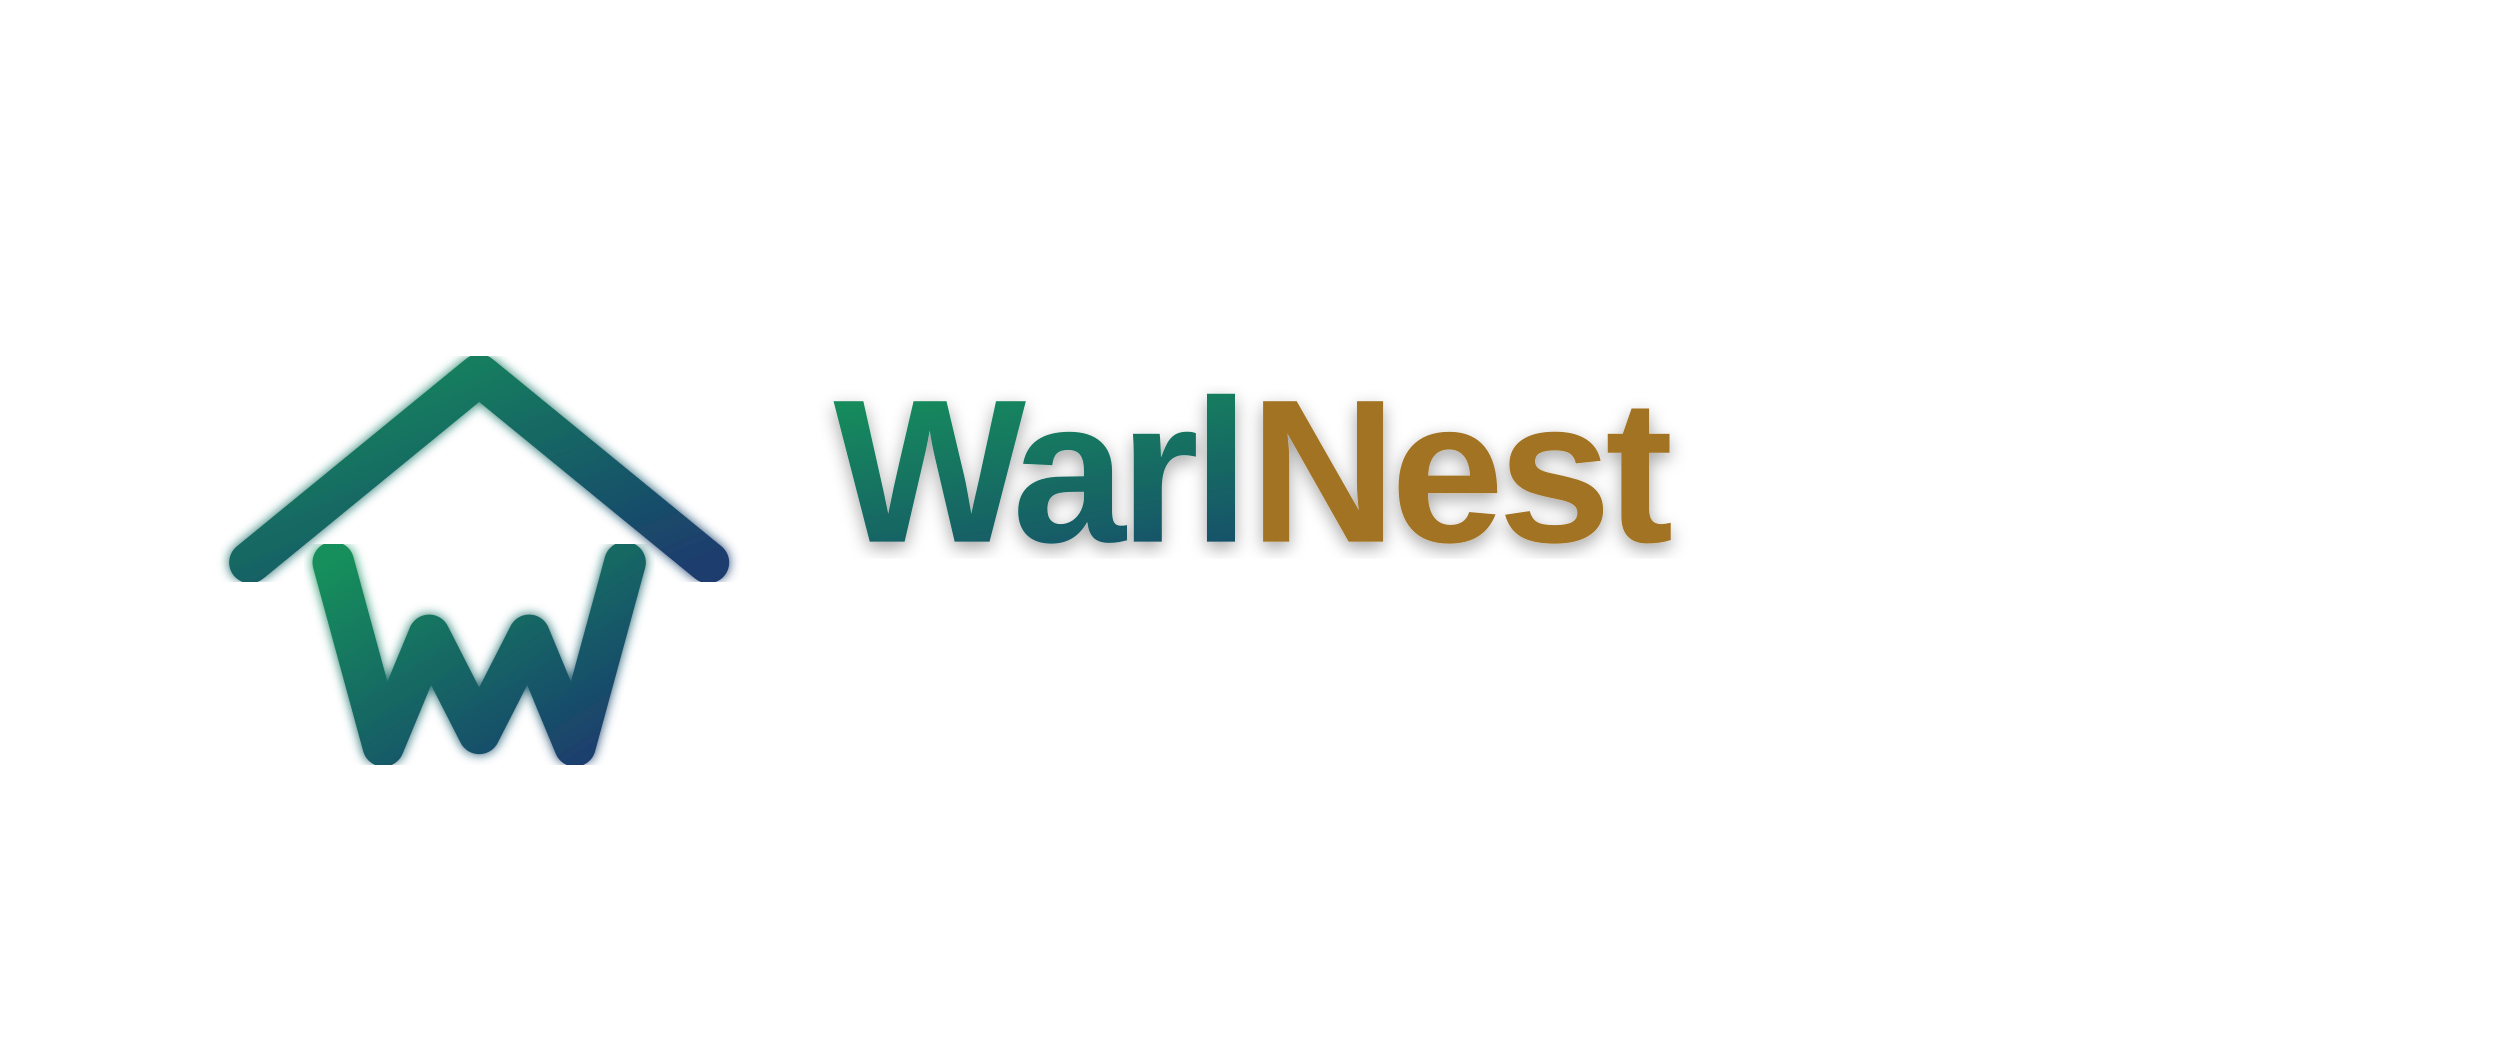
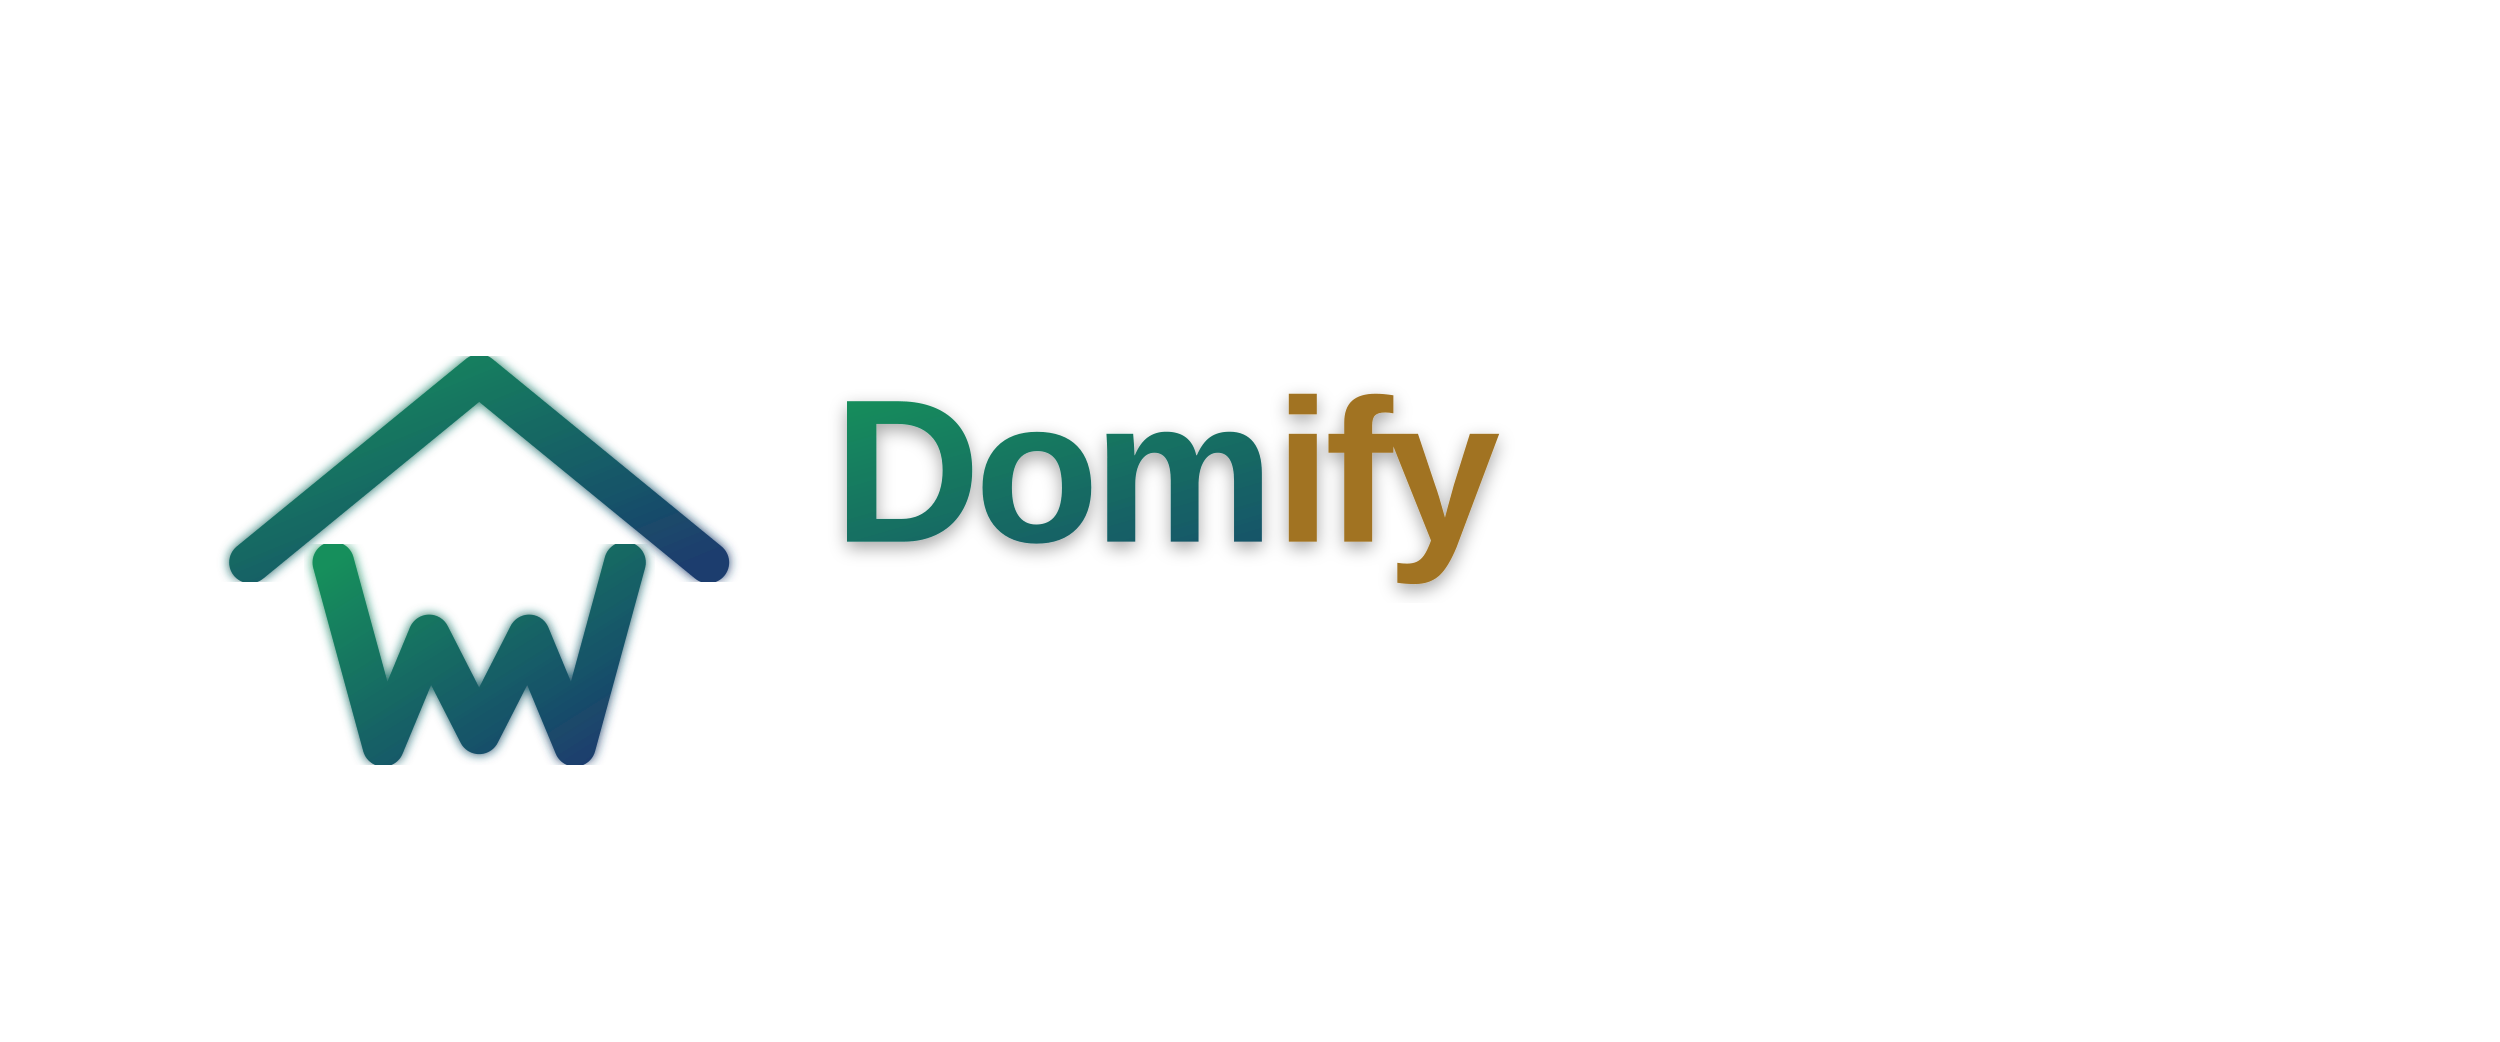
<svg xmlns="http://www.w3.org/2000/svg" viewBox="0 0 1200 500">
  <defs>
    <linearGradient id="wGradient" x1="0%" y1="0%" x2="100%" y2="100%">
      <stop offset="0%" style="stop-color:#178F5B;stop-opacity:1" />
      <stop offset="100%" style="stop-color:#1A3C6E;stop-opacity:1" />
    </linearGradient>
    <filter id="glow">
      <feGaussianBlur stdDeviation="2.5" result="coloredBlur" />
      <feMerge>
        <feMergeNode in="coloredBlur" />
        <feMergeNode in="SourceGraphic" />
      </feMerge>
    </filter>
    <filter id="strongShadow">
      <feDropShadow dx="0" dy="3" stdDeviation="4" flood-opacity="0.35" />
    </filter>
  </defs>
  <g id="epicIcon" transform="translate(80, 220)">
    <g transform="translate(150, 0)">
      <path d="M -110 50 L 0 -40 L 110 50" stroke="url(#wGradient)" stroke-width="20" fill="none" stroke-linecap="round" stroke-linejoin="round" filter="url(#glow)" />
    </g>
    <g transform="translate(150, 100)">
      <path d="M -70 -50 L -46 38 L -24 -15 L 0 32 L 24 -15 L 46 38 L 70 -50" stroke="url(#wGradient)" stroke-width="20" fill="none" stroke-linecap="round" stroke-linejoin="round" filter="url(#glow)" />
    </g>
  </g>
  <g id="wordmark">
    <text x="400" y="260" font-family="'Segoe UI', 'Helvetica Neue', Arial, sans-serif" font-size="98" font-weight="800" fill="url(#wGradient)" letter-spacing="-3" filter="url(#strongShadow)">
-       Warl<tspan fill="#a17324ff" font-weight="900">Nest</tspan>
+       Dom<tspan fill="#a17324ff" font-weight="900">ify</tspan>
    </text>
  </g>
</svg>
